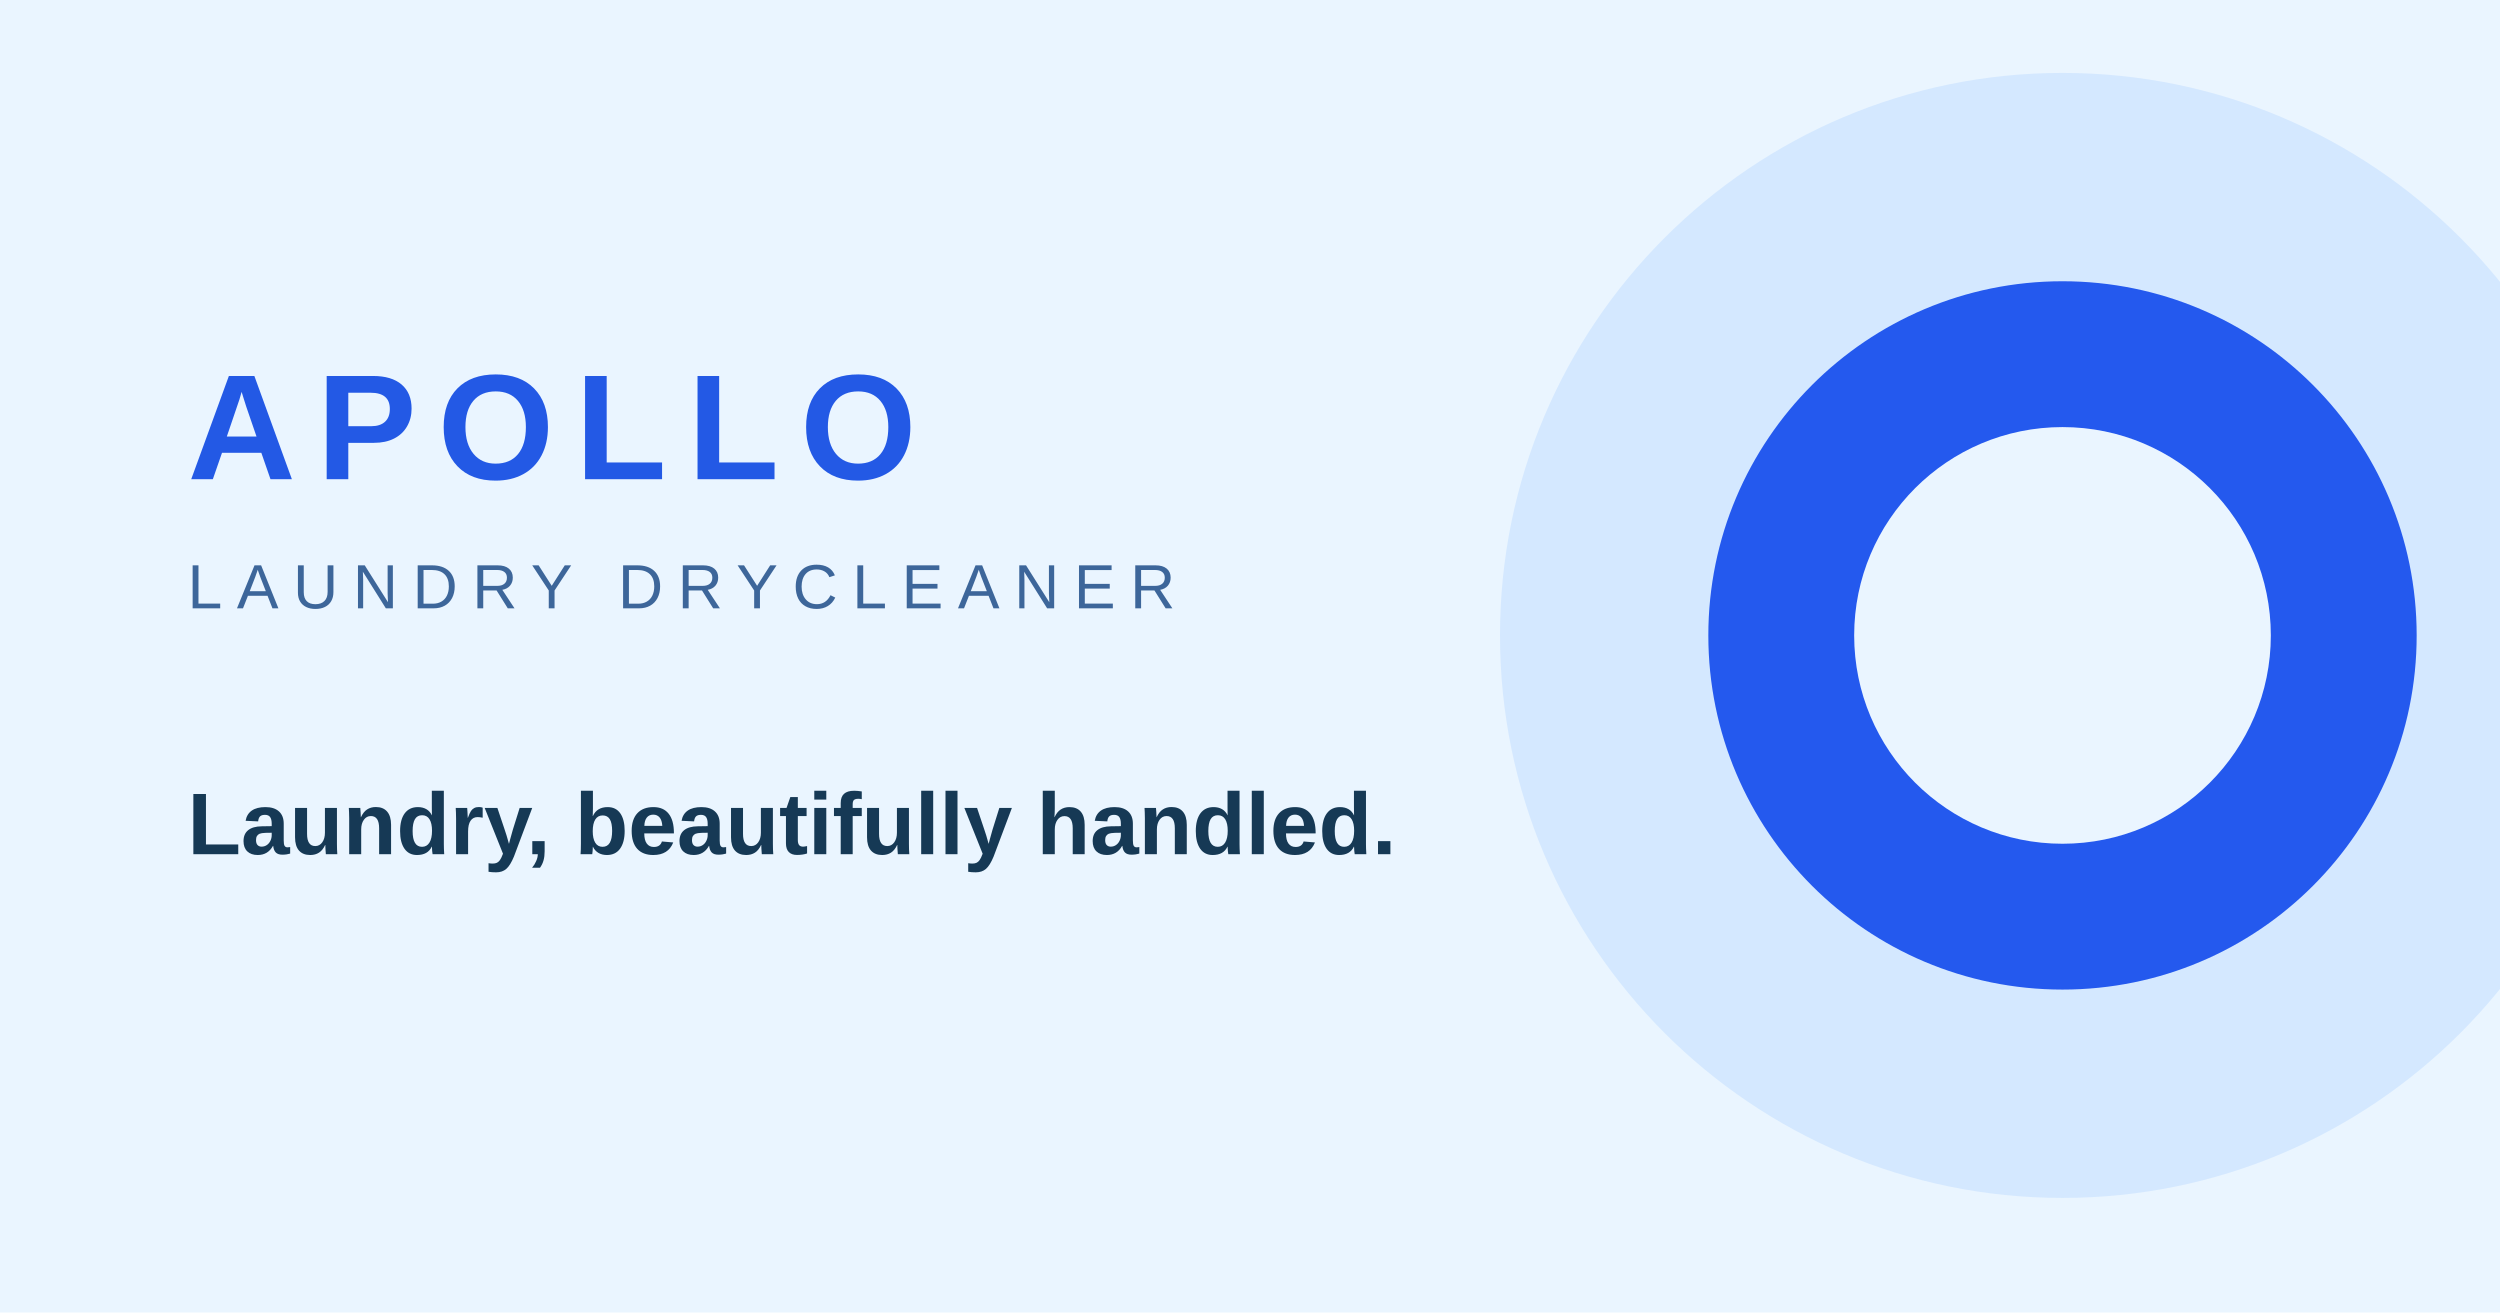
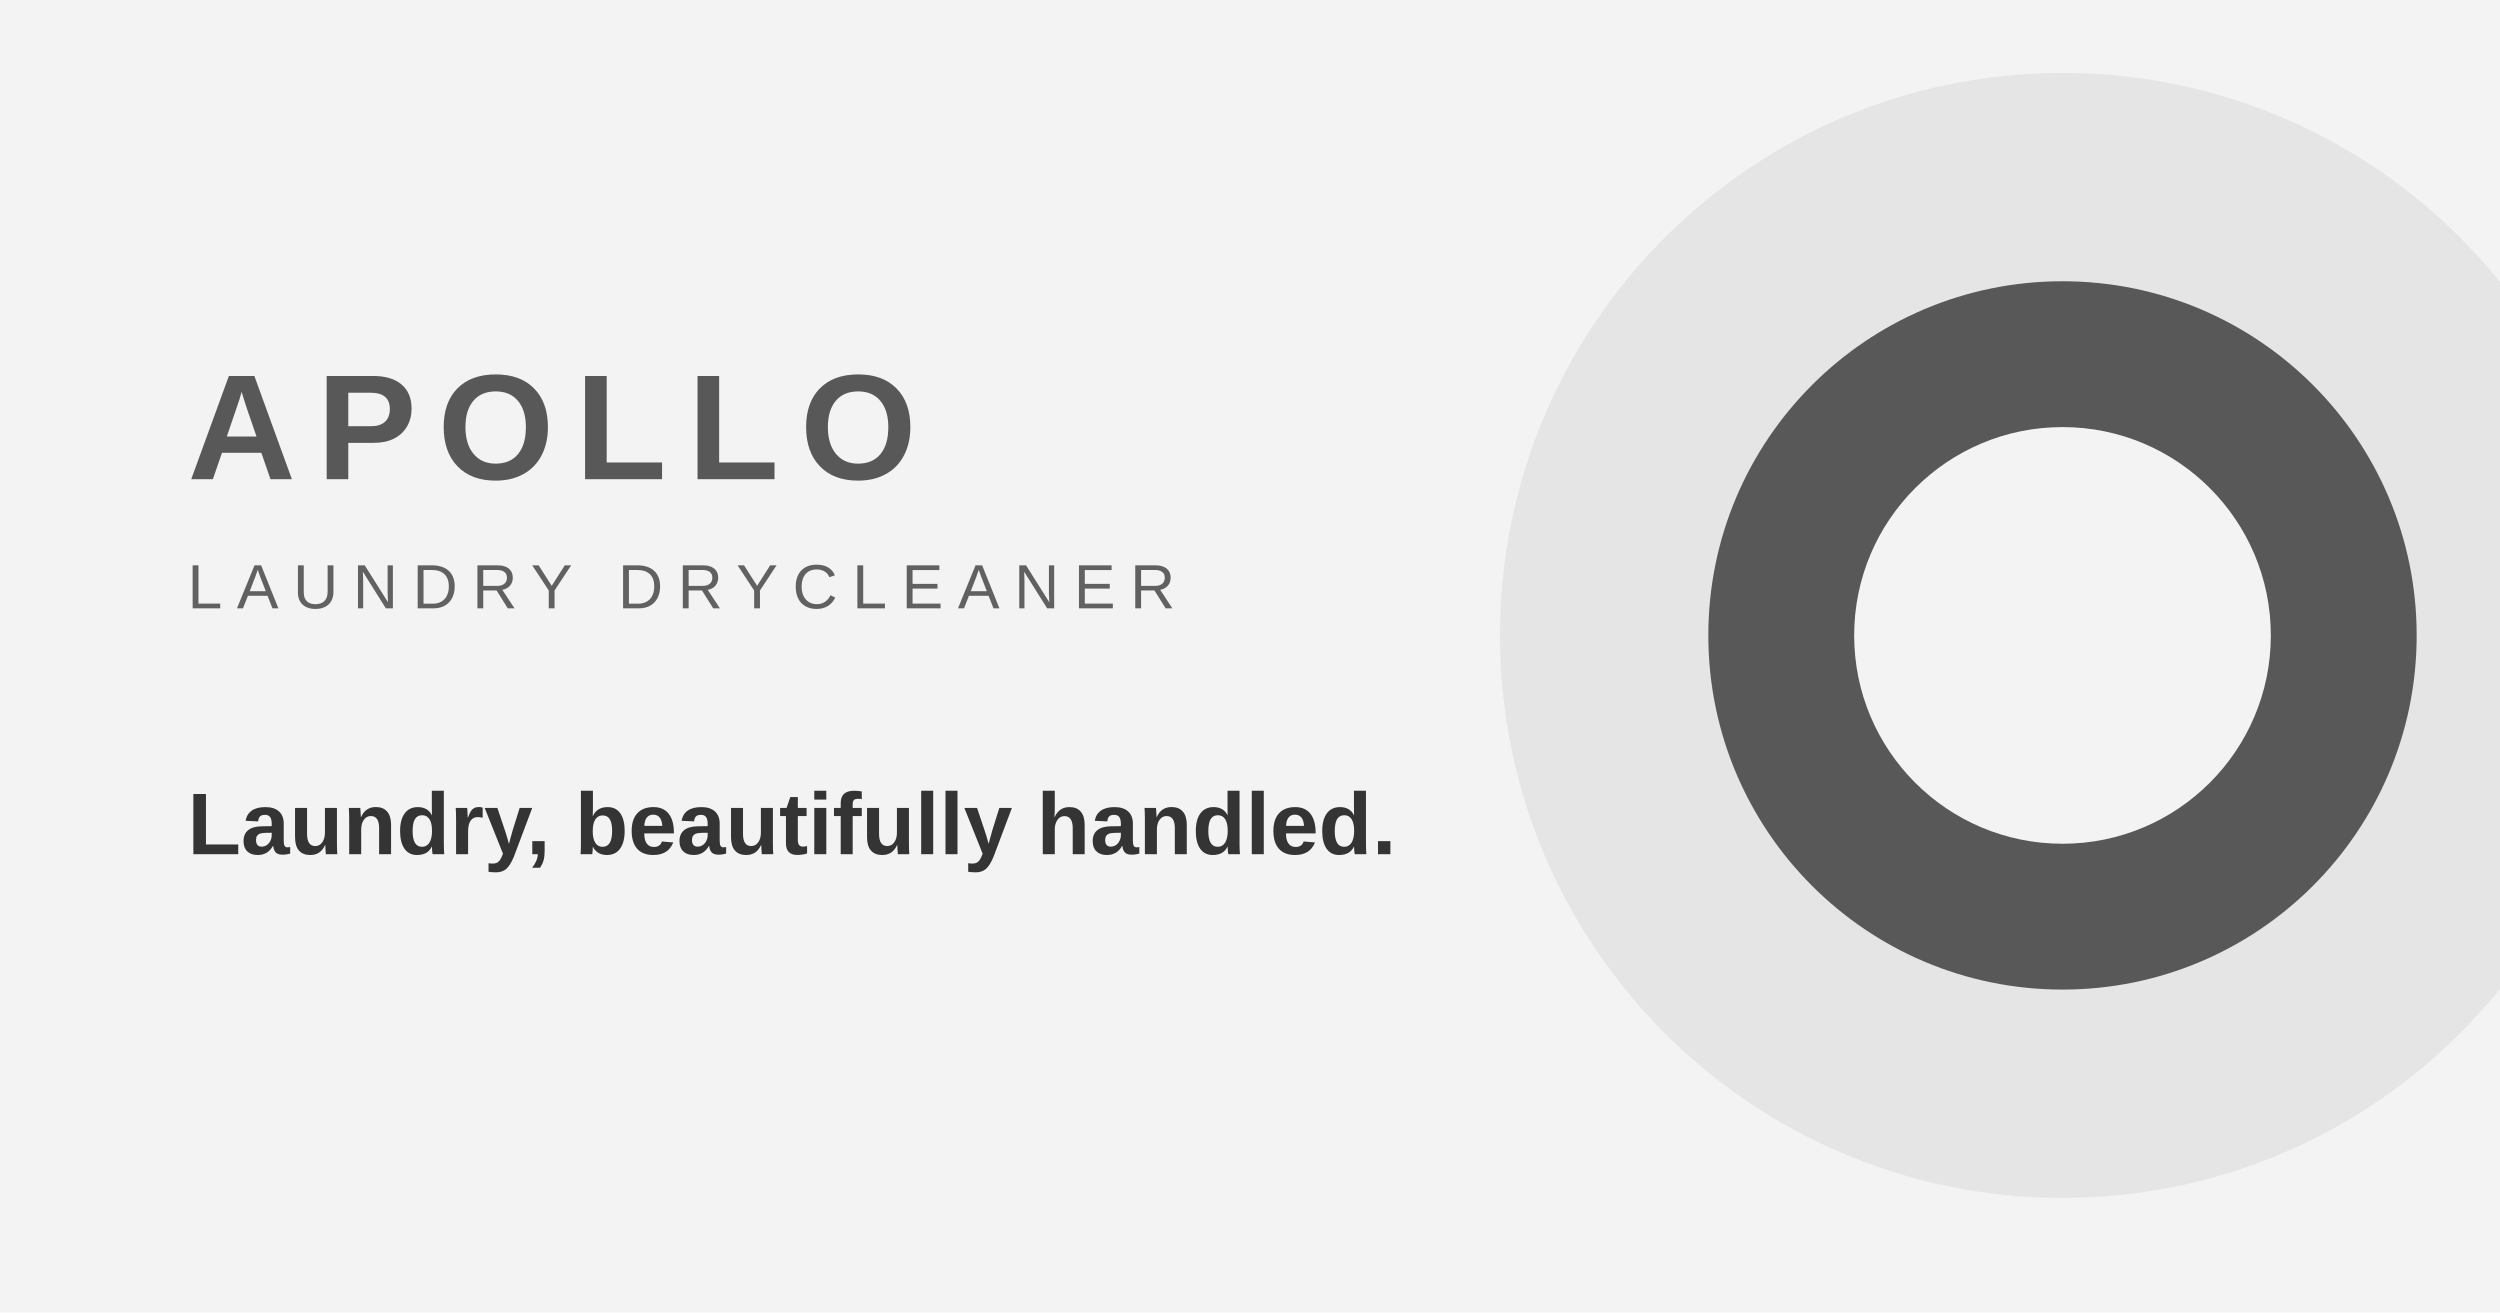
<svg xmlns="http://www.w3.org/2000/svg" viewBox="0 0 1200 630">
-   <rect width="1200" height="630" fill="#eaf5ff" />
-   <circle cx="990" cy="305" r="270" fill="#d4e8ff" />
-   <circle cx="990" cy="305" r="170" fill="#2459ee" />
-   <circle cx="990" cy="305" r="100" fill="#eaf5ff" />
-   <text x="90" y="230" font-size="72" fill="#2359e5" font-family="Arial" font-weight="800" letter-spacing="10">APOLLO</text>
-   <text x="90" y="292" font-size="30" fill="#3d669a" font-family="Arial" letter-spacing="7">LAUNDRY DRYCLEANER</text>
-   <text x="90" y="410" font-size="42" fill="#163955" font-family="Arial" font-weight="700">Laundry, beautifully handled.</text>
+   <rect width="1200" height="630" fill="#f3f3f3" />
+   <circle cx="990" cy="305" r="270" fill="#e5e5e5" />
+   <circle cx="990" cy="305" r="170" fill="#585858" />
+   <circle cx="990" cy="305" r="100" fill="#f3f3f3" />
+   <text x="90" y="230" font-size="72" fill="#585858" font-family="Arial" font-weight="800" letter-spacing="10">APOLLO</text>
+   <text x="90" y="292" font-size="30" fill="#616161" font-family="Arial" letter-spacing="7">LAUNDRY DRYCLEANER</text>
+   <text x="90" y="410" font-size="42" fill="#343434" font-family="Arial" font-weight="700">Laundry, beautifully handled.</text>
</svg>
